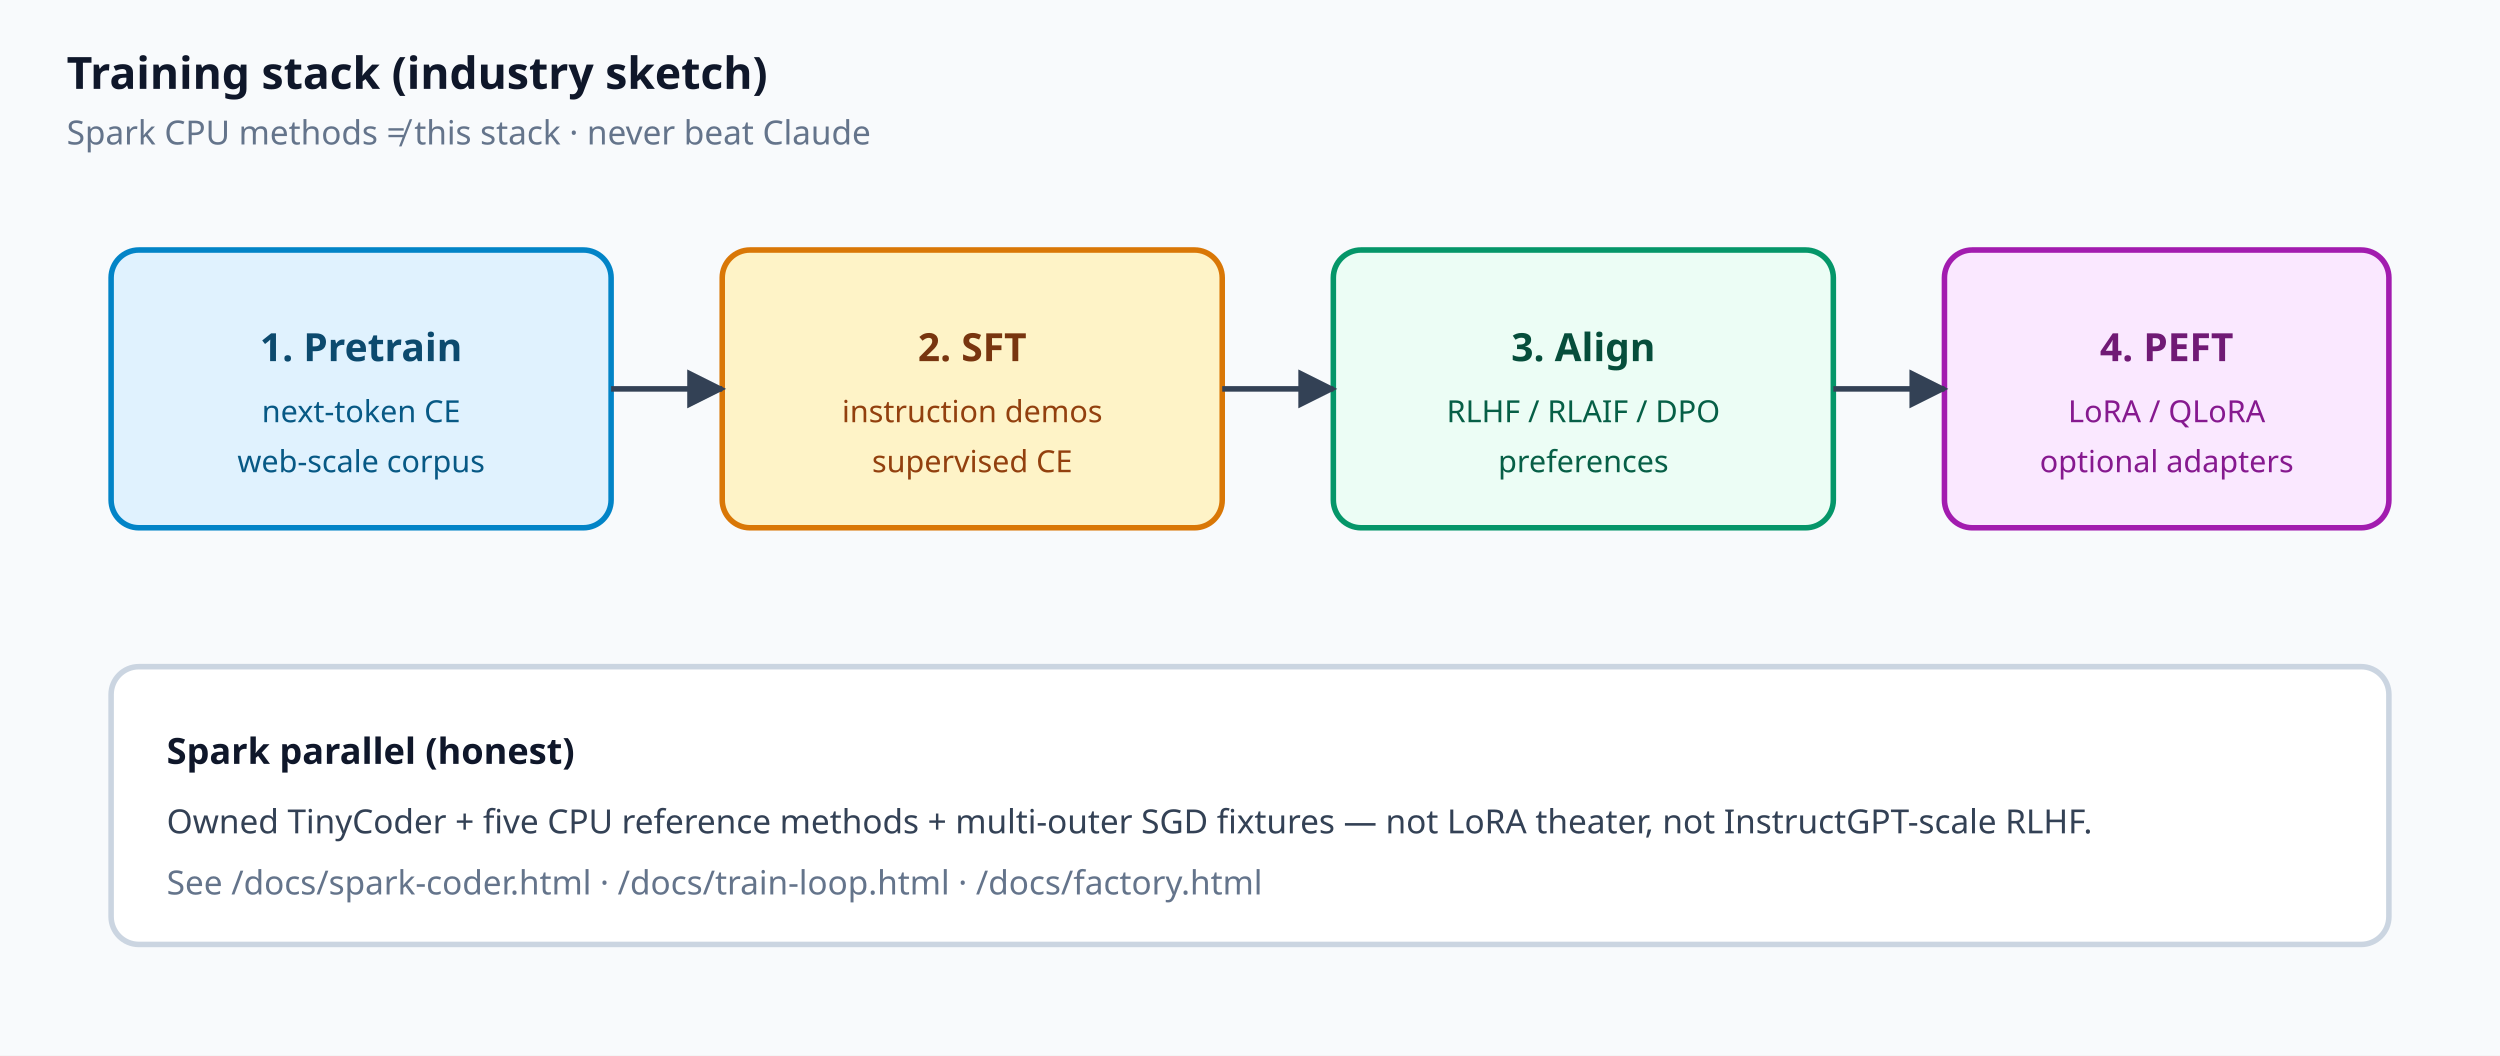
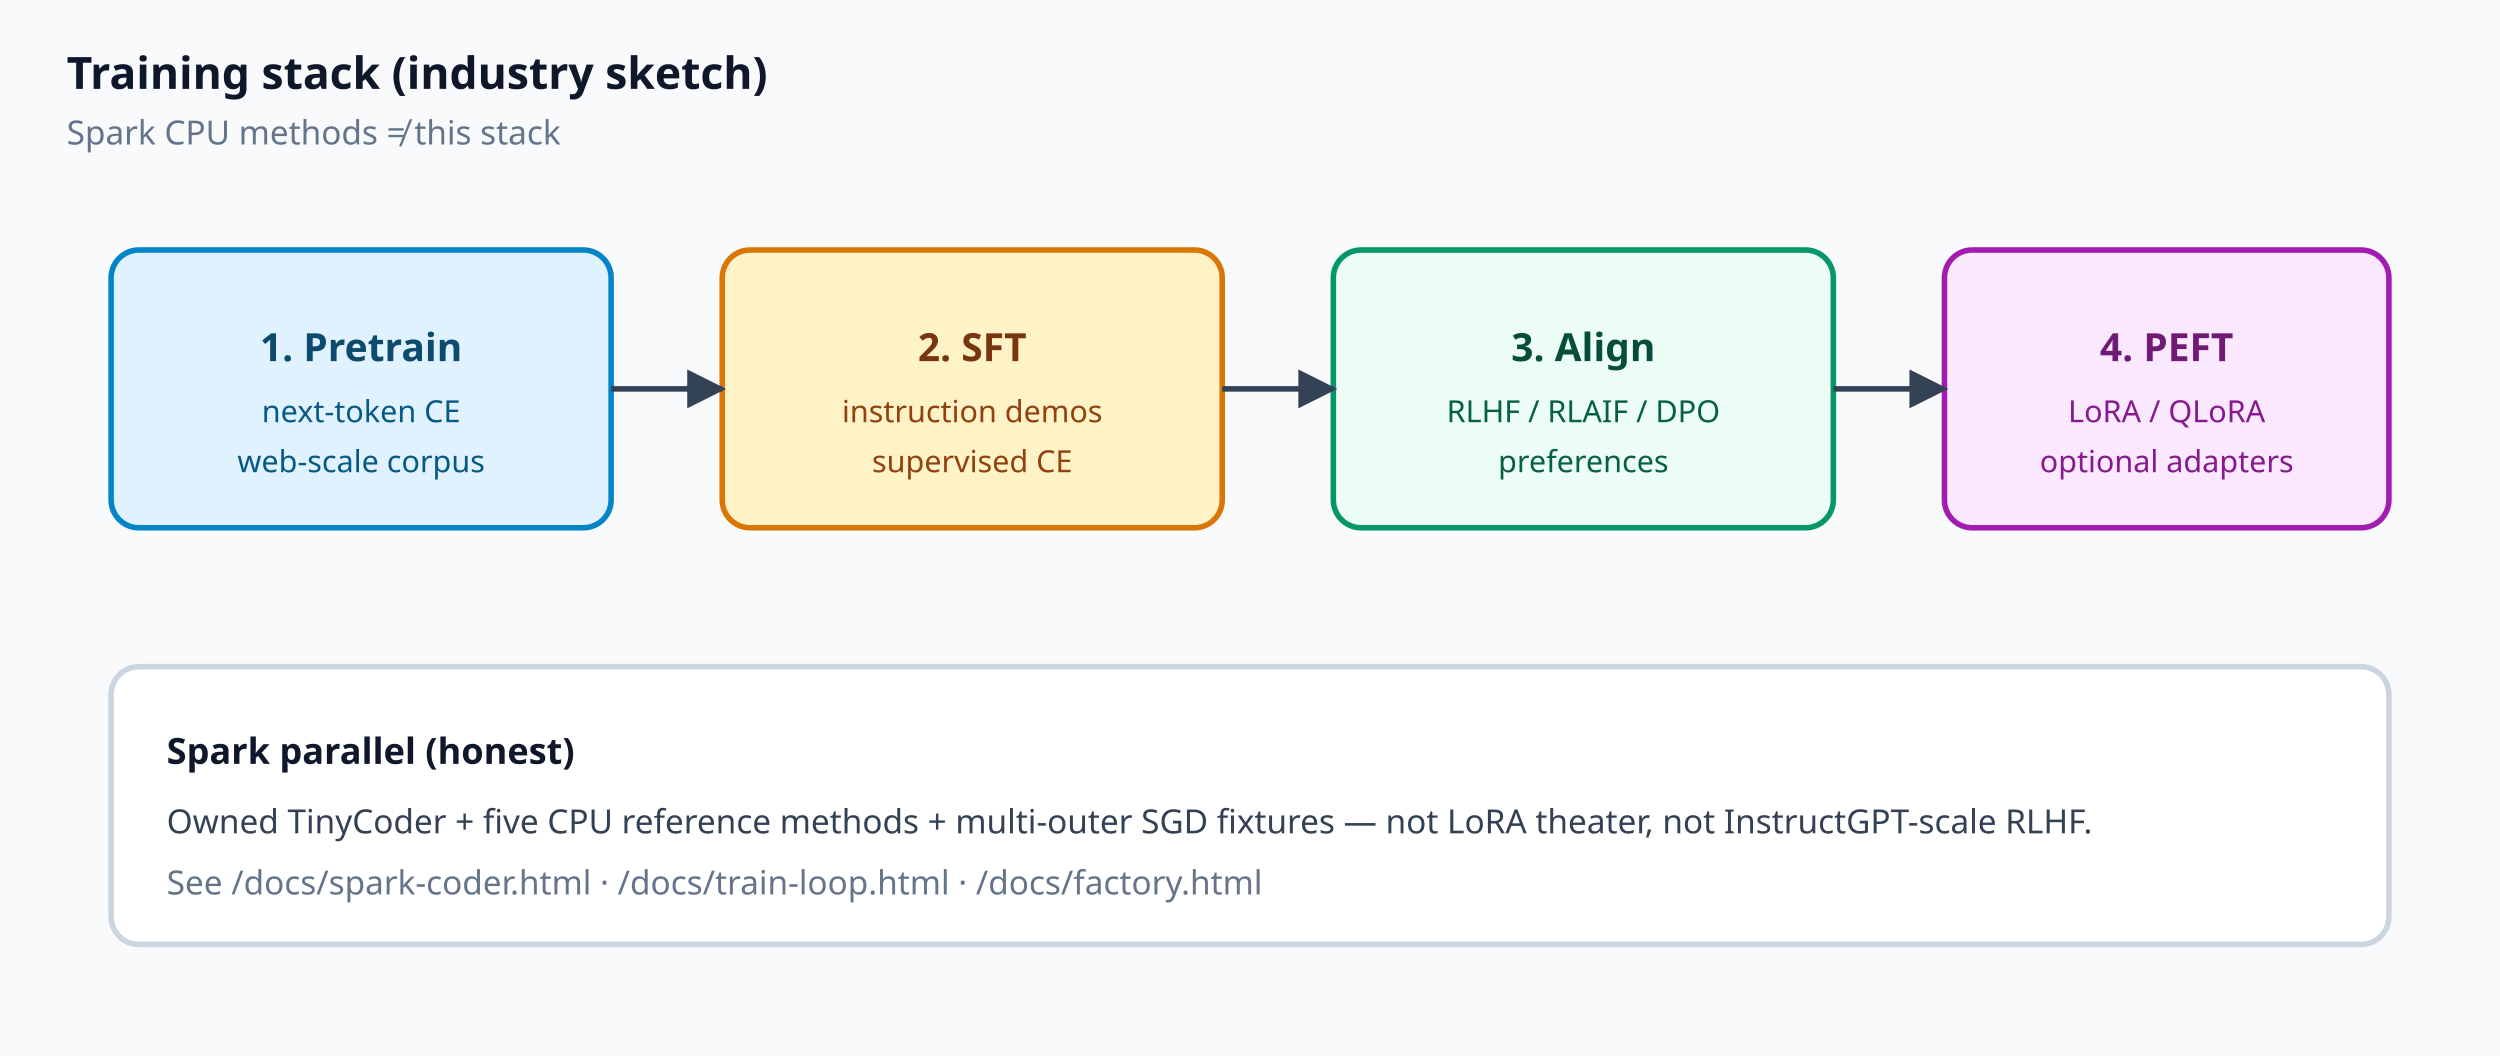
<svg xmlns="http://www.w3.org/2000/svg" viewBox="0 0 900 380" role="img" aria-labelledby="t d">
  <rect width="900" height="380" fill="#f8fafc" />
  <text x="24" y="32" font-family="ui-sans-serif,system-ui,sans-serif" font-size="16" font-weight="700" fill="#0f172a">Training stack (industry sketch)</text>
-   <text x="24" y="52" font-family="ui-sans-serif,system-ui,sans-serif" font-size="12" fill="#64748b">Spark CPU methods ≠ this stack · never beat Claude</text>
+   <text x="24" y="52" font-family="ui-sans-serif,system-ui,sans-serif" font-size="12" fill="#64748b">Spark CPU methods ≠ this stack</text>
  <rect x="40" y="90" width="180" height="100" rx="10" fill="#e0f2fe" stroke="#0284c7" stroke-width="2" />
  <text x="130" y="130" text-anchor="middle" font-family="ui-sans-serif,system-ui,sans-serif" font-size="14" font-weight="700" fill="#0c4a6e">1. Pretrain</text>
  <text x="130" y="152" text-anchor="middle" font-family="ui-sans-serif,system-ui,sans-serif" font-size="11" fill="#075985">next-token CE</text>
  <text x="130" y="170" text-anchor="middle" font-family="ui-sans-serif,system-ui,sans-serif" font-size="11" fill="#075985">web-scale corpus</text>
  <rect x="260" y="90" width="180" height="100" rx="10" fill="#fef3c7" stroke="#d97706" stroke-width="2" />
  <text x="350" y="130" text-anchor="middle" font-family="ui-sans-serif,system-ui,sans-serif" font-size="14" font-weight="700" fill="#78350f">2. SFT</text>
  <text x="350" y="152" text-anchor="middle" font-family="ui-sans-serif,system-ui,sans-serif" font-size="11" fill="#92400e">instruction demos</text>
  <text x="350" y="170" text-anchor="middle" font-family="ui-sans-serif,system-ui,sans-serif" font-size="11" fill="#92400e">supervised CE</text>
  <rect x="480" y="90" width="180" height="100" rx="10" fill="#ecfdf5" stroke="#059669" stroke-width="2" />
  <text x="570" y="130" text-anchor="middle" font-family="ui-sans-serif,system-ui,sans-serif" font-size="14" font-weight="700" fill="#064e3b">3. Align</text>
  <text x="570" y="152" text-anchor="middle" font-family="ui-sans-serif,system-ui,sans-serif" font-size="11" fill="#065f46">RLHF / RLAIF / DPO</text>
  <text x="570" y="170" text-anchor="middle" font-family="ui-sans-serif,system-ui,sans-serif" font-size="11" fill="#065f46">preferences</text>
  <rect x="700" y="90" width="160" height="100" rx="10" fill="#fae8ff" stroke="#a21caf" stroke-width="2" />
  <text x="780" y="130" text-anchor="middle" font-family="ui-sans-serif,system-ui,sans-serif" font-size="14" font-weight="700" fill="#701a75">4. PEFT</text>
  <text x="780" y="152" text-anchor="middle" font-family="ui-sans-serif,system-ui,sans-serif" font-size="11" fill="#86198f">LoRA / QLoRA</text>
  <text x="780" y="170" text-anchor="middle" font-family="ui-sans-serif,system-ui,sans-serif" font-size="11" fill="#86198f">optional adapters</text>
  <defs>
    <marker id="b" viewBox="0 0 10 10" refX="9" refY="5" markerWidth="7" markerHeight="7" orient="auto-start-reverse">
      <path d="M0 0 L10 5 L0 10z" fill="#334155" />
    </marker>
  </defs>
  <line x1="220" y1="140" x2="260" y2="140" stroke="#334155" stroke-width="2" marker-end="url(#b)" />
  <line x1="440" y1="140" x2="480" y2="140" stroke="#334155" stroke-width="2" marker-end="url(#b)" />
  <line x1="660" y1="140" x2="700" y2="140" stroke="#334155" stroke-width="2" marker-end="url(#b)" />
  <rect x="40" y="240" width="820" height="100" rx="10" fill="#fff" stroke="#cbd5e1" stroke-width="2" />
  <text x="60" y="275" font-family="ui-sans-serif,system-ui,sans-serif" font-size="13" font-weight="700" fill="#0f172a">Spark parallel (honest)</text>
  <text x="60" y="300" font-family="ui-sans-serif,system-ui,sans-serif" font-size="12" fill="#334155">Owned TinyCoder + five CPU reference methods + multi-outer SGD fixtures — not LoRA theater, not InstructGPT-scale RLHF.</text>
  <text x="60" y="322" font-family="ui-sans-serif,system-ui,sans-serif" font-size="12" fill="#64748b">See /docs/spark-coder.html · /docs/train-loop.html · /docs/factory.html</text>
</svg>
